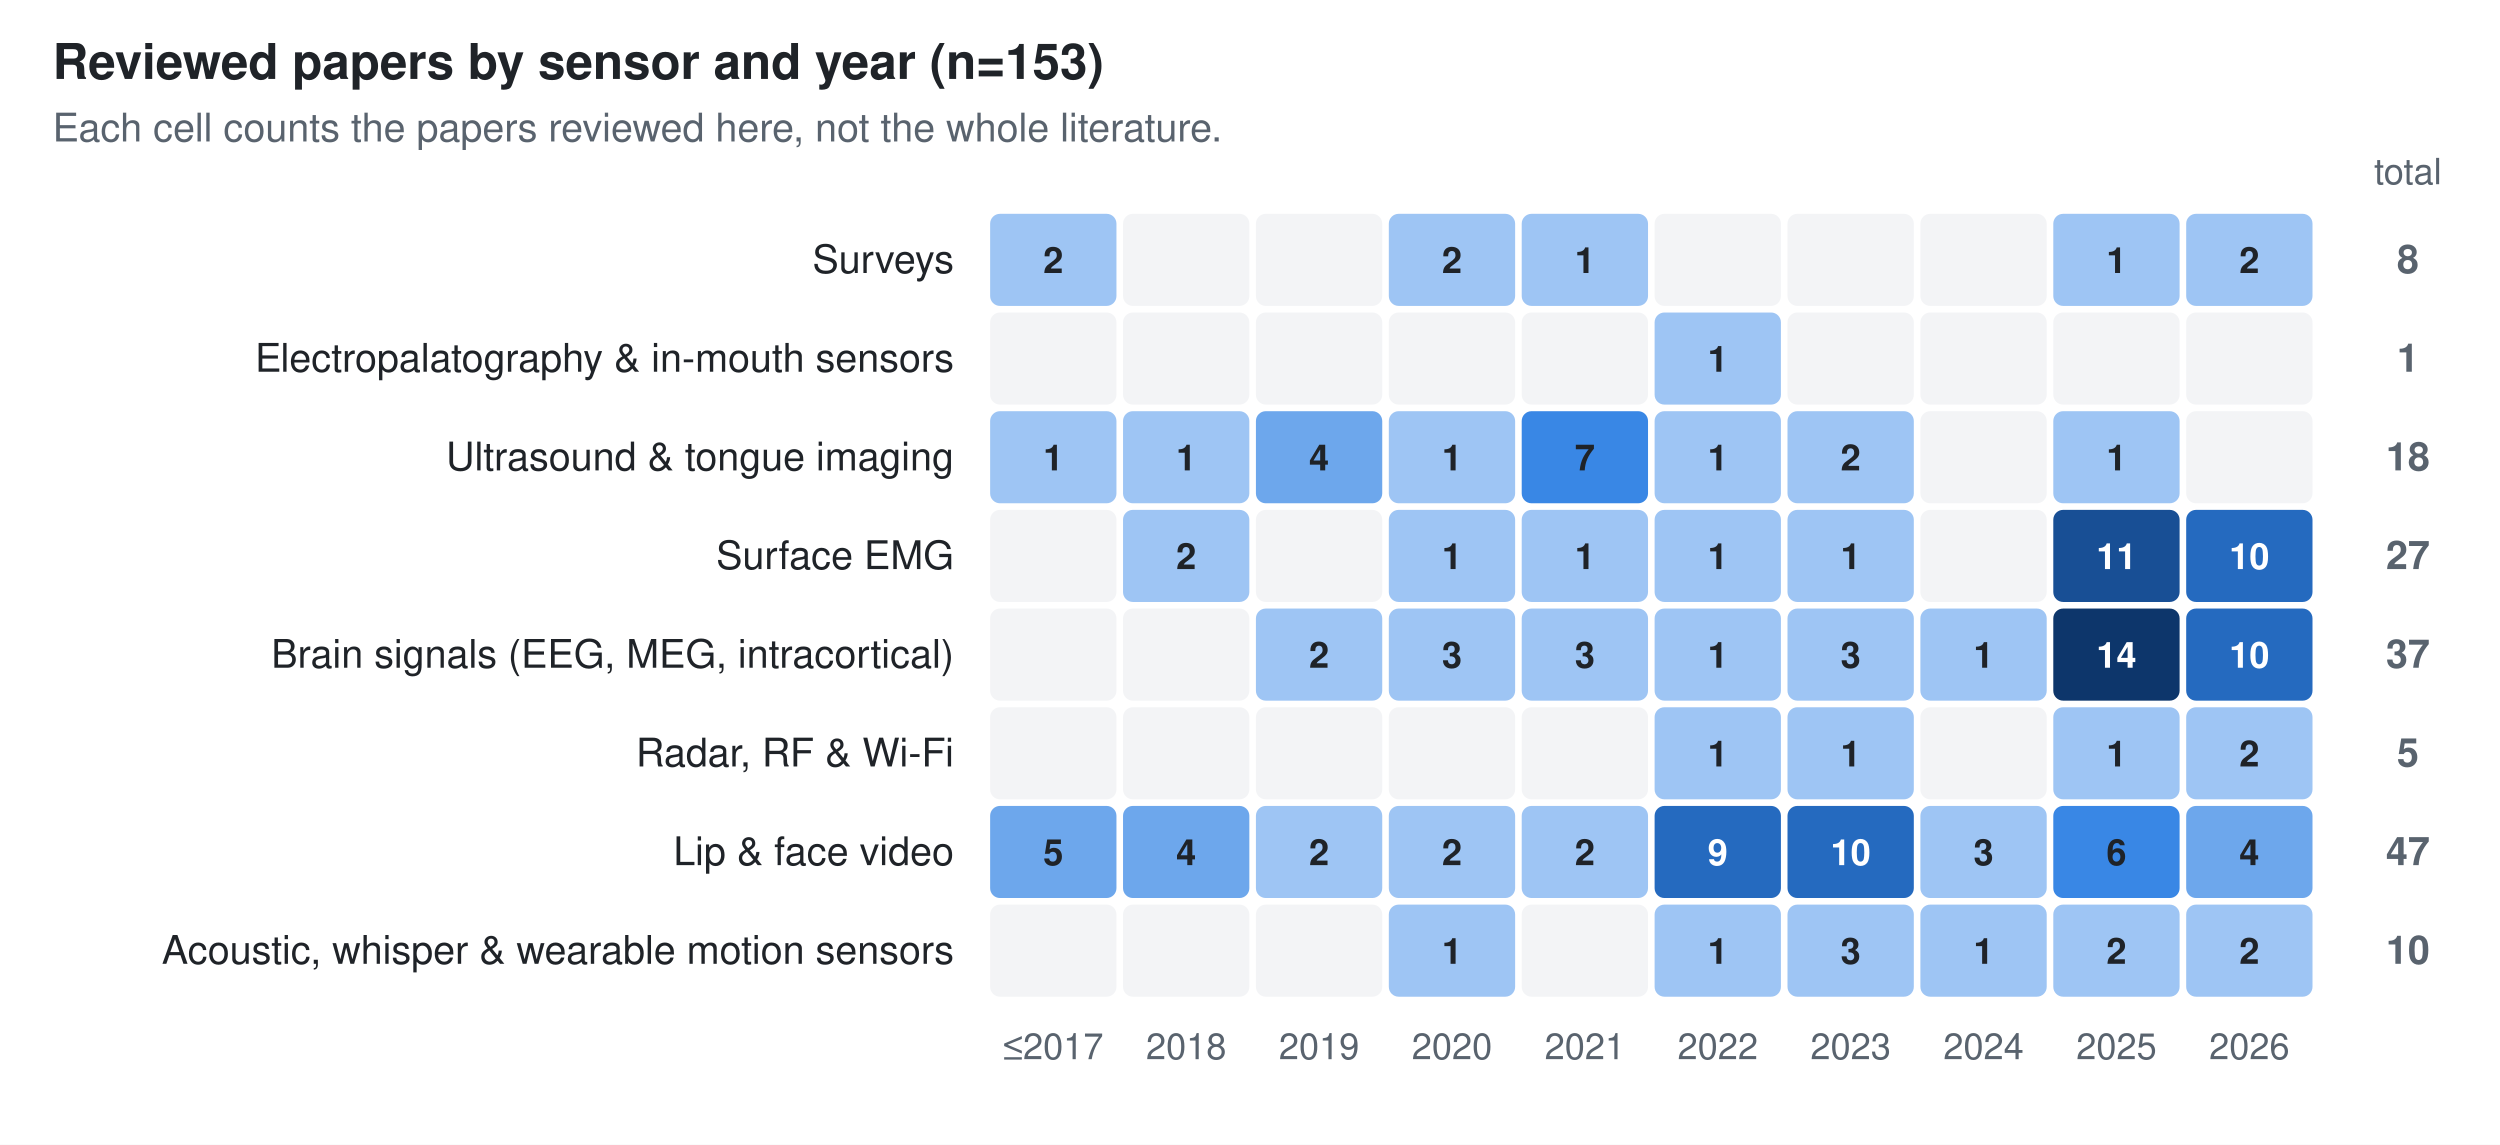
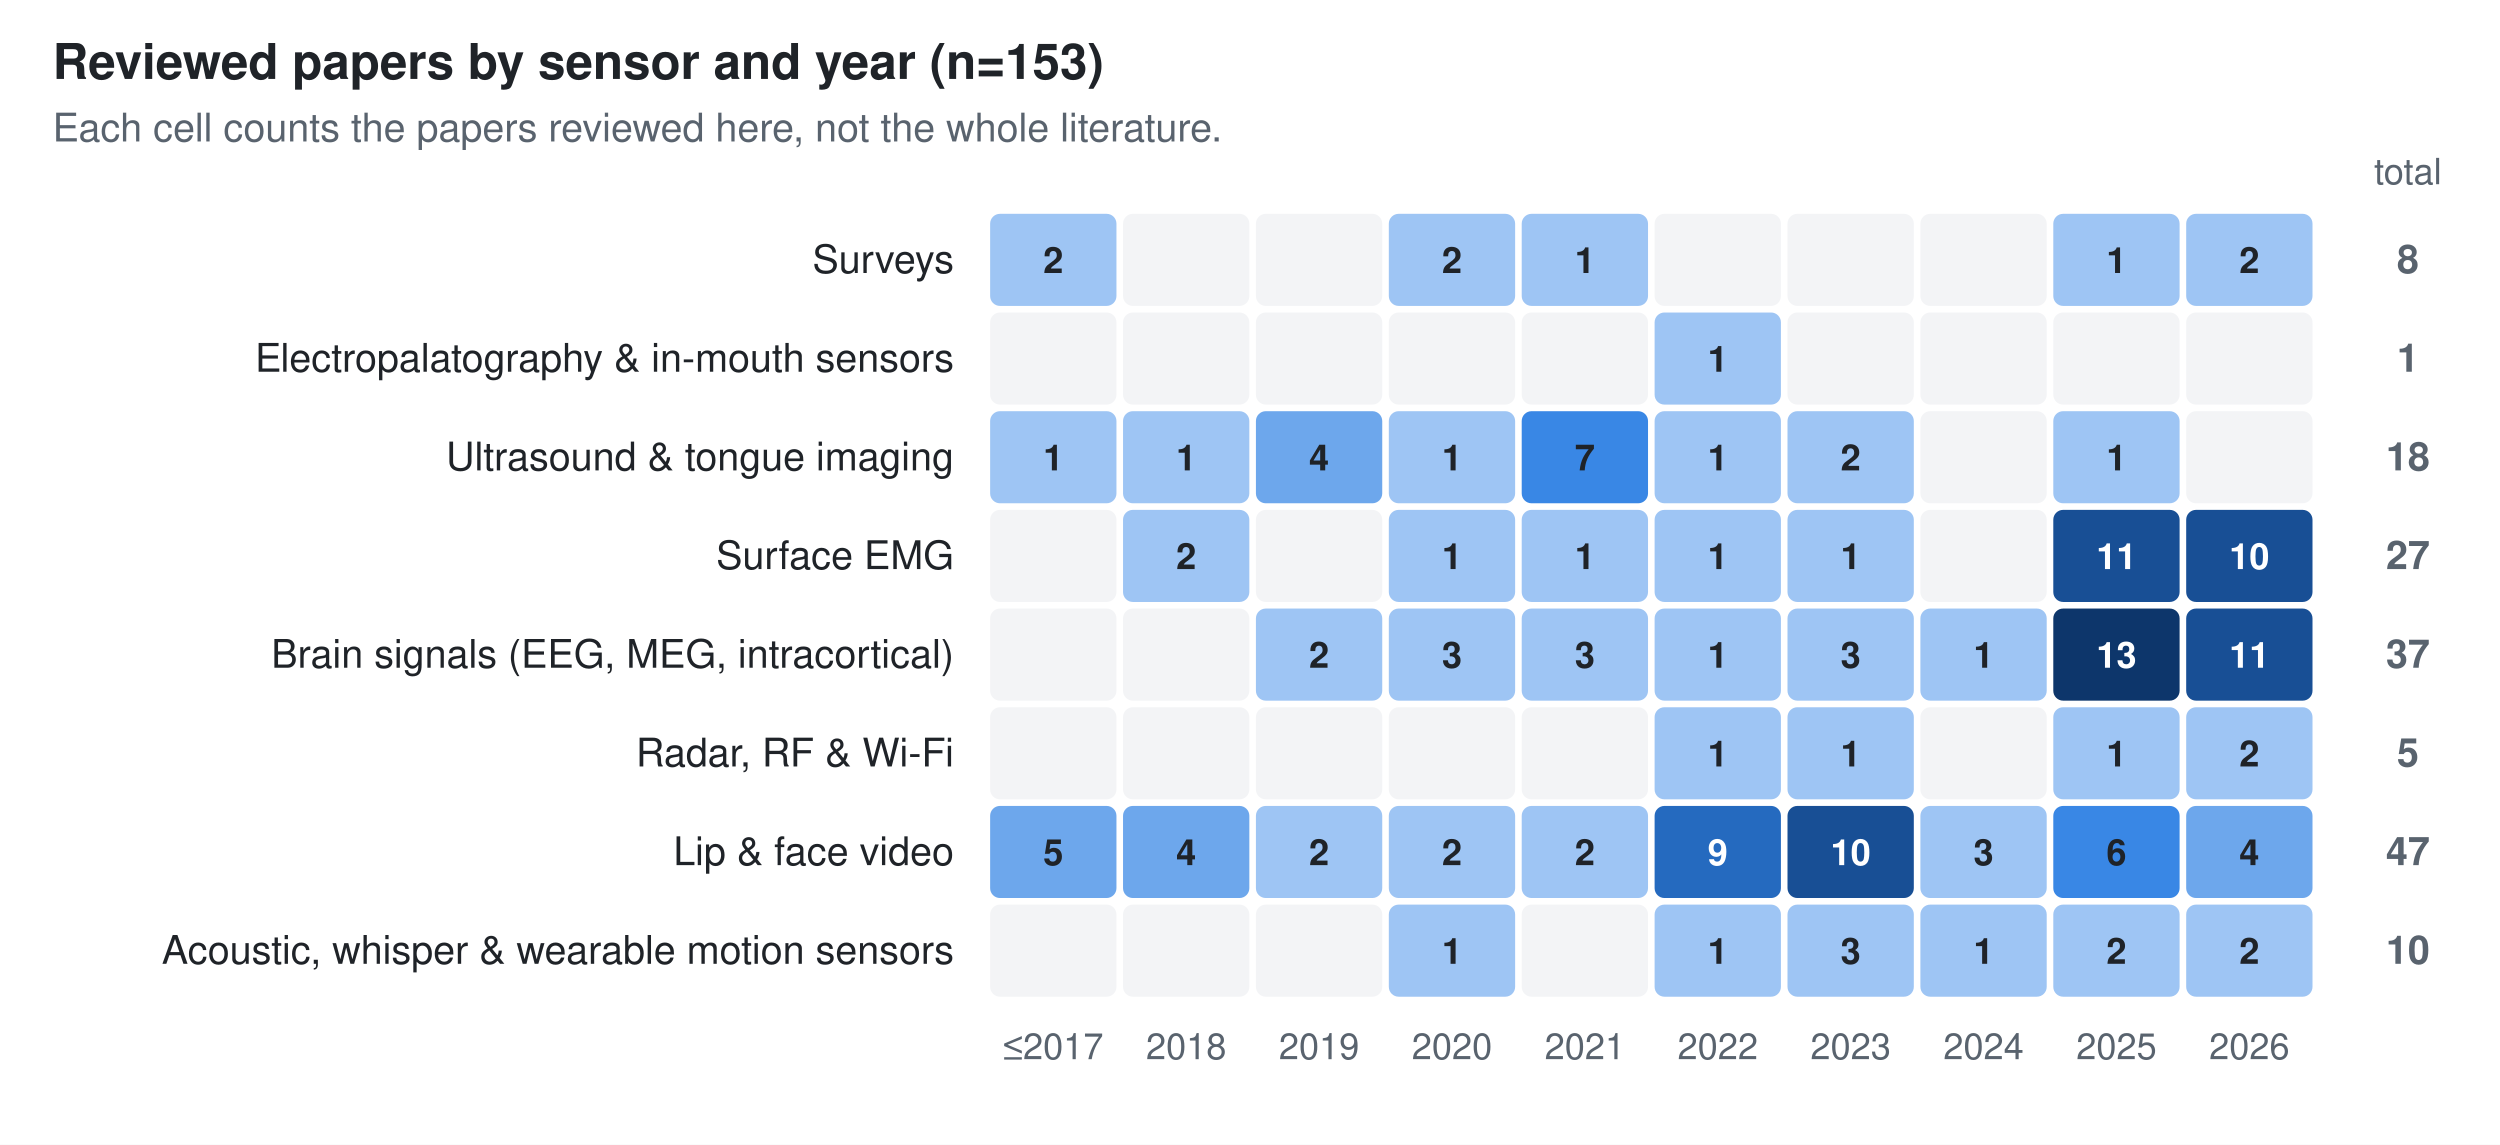
<svg xmlns="http://www.w3.org/2000/svg" width="760" height="348" viewBox="0 0 760 348" font-family="-apple-system, BlinkMacSystemFont, 'Segoe UI', Helvetica, Arial, sans-serif" role="img" aria-label="Reviewed papers by sensor and year (n=153)">
  <rect width="760" height="348" fill="#ffffff" />
  <text x="16.0" y="24.0" font-size="15" fill="#1f2328" text-anchor="start" font-weight="600">Reviewed papers by sensor and year (n=153)</text>
  <text x="16.0" y="43.0" font-size="12" fill="#59636e" text-anchor="start">Each cell counts the papers reviewed here, not the whole literature.</text>
  <text x="320.2" y="322.0" font-size="11" fill="#59636e" text-anchor="middle">≤2017</text>
  <text x="360.6" y="322.0" font-size="11" fill="#59636e" text-anchor="middle">2018</text>
  <text x="401.0" y="322.0" font-size="11" fill="#59636e" text-anchor="middle">2019</text>
  <text x="441.4" y="322.0" font-size="11" fill="#59636e" text-anchor="middle">2020</text>
  <text x="481.8" y="322.0" font-size="11" fill="#59636e" text-anchor="middle">2021</text>
  <text x="522.2" y="322.0" font-size="11" fill="#59636e" text-anchor="middle">2022</text>
  <text x="562.6" y="322.0" font-size="11" fill="#59636e" text-anchor="middle">2023</text>
  <text x="603.0" y="322.0" font-size="11" fill="#59636e" text-anchor="middle">2024</text>
  <text x="643.4" y="322.0" font-size="11" fill="#59636e" text-anchor="middle">2025</text>
  <text x="683.8" y="322.0" font-size="11" fill="#59636e" text-anchor="middle">2026</text>
  <text x="732.0" y="56.0" font-size="11" fill="#59636e" text-anchor="middle">total</text>
  <text x="290.0" y="83.0" font-size="12" fill="#1f2328" text-anchor="end">Surveys</text>
  <rect x="301.0" y="65.0" width="38.4" height="28.0" rx="3" fill="#9ec5f4" />
  <text x="320.2" y="83.0" font-size="11" fill="#1f2328" text-anchor="middle" font-weight="600">2</text>
  <rect x="341.4" y="65.0" width="38.4" height="28.0" rx="3" fill="#f3f4f6" />
  <rect x="381.8" y="65.0" width="38.4" height="28.0" rx="3" fill="#f3f4f6" />
  <rect x="422.2" y="65.0" width="38.4" height="28.0" rx="3" fill="#9ec5f4" />
  <text x="441.4" y="83.0" font-size="11" fill="#1f2328" text-anchor="middle" font-weight="600">2</text>
  <rect x="462.6" y="65.0" width="38.4" height="28.0" rx="3" fill="#9ec5f4" />
  <text x="481.8" y="83.0" font-size="11" fill="#1f2328" text-anchor="middle" font-weight="600">1</text>
  <rect x="503.0" y="65.0" width="38.4" height="28.0" rx="3" fill="#f3f4f6" />
  <rect x="543.4" y="65.0" width="38.4" height="28.0" rx="3" fill="#f3f4f6" />
  <rect x="583.8" y="65.0" width="38.4" height="28.0" rx="3" fill="#f3f4f6" />
  <rect x="624.2" y="65.0" width="38.4" height="28.0" rx="3" fill="#9ec5f4" />
  <text x="643.4" y="83.0" font-size="11" fill="#1f2328" text-anchor="middle" font-weight="600">1</text>
  <rect x="664.6" y="65.0" width="38.4" height="28.0" rx="3" fill="#9ec5f4" />
  <text x="683.8" y="83.0" font-size="11" fill="#1f2328" text-anchor="middle" font-weight="600">2</text>
  <text x="732.0" y="83.0" font-size="12" fill="#59636e" text-anchor="middle" font-weight="600">8</text>
  <text x="290.0" y="113.0" font-size="12" fill="#1f2328" text-anchor="end">Electropalatography &amp; in-mouth sensors</text>
  <rect x="301.0" y="95.0" width="38.4" height="28.0" rx="3" fill="#f3f4f6" />
  <rect x="341.4" y="95.0" width="38.4" height="28.0" rx="3" fill="#f3f4f6" />
  <rect x="381.8" y="95.0" width="38.4" height="28.0" rx="3" fill="#f3f4f6" />
  <rect x="422.2" y="95.0" width="38.4" height="28.0" rx="3" fill="#f3f4f6" />
  <rect x="462.6" y="95.0" width="38.4" height="28.0" rx="3" fill="#f3f4f6" />
  <rect x="503.0" y="95.0" width="38.4" height="28.0" rx="3" fill="#9ec5f4" />
  <text x="522.2" y="113.0" font-size="11" fill="#1f2328" text-anchor="middle" font-weight="600">1</text>
  <rect x="543.4" y="95.0" width="38.4" height="28.0" rx="3" fill="#f3f4f6" />
  <rect x="583.8" y="95.0" width="38.4" height="28.0" rx="3" fill="#f3f4f6" />
  <rect x="624.2" y="95.0" width="38.4" height="28.0" rx="3" fill="#f3f4f6" />
  <rect x="664.6" y="95.0" width="38.4" height="28.0" rx="3" fill="#f3f4f6" />
  <text x="732.0" y="113.0" font-size="12" fill="#59636e" text-anchor="middle" font-weight="600">1</text>
  <text x="290.0" y="143.0" font-size="12" fill="#1f2328" text-anchor="end">Ultrasound &amp; tongue imaging</text>
  <rect x="301.0" y="125.0" width="38.4" height="28.0" rx="3" fill="#9ec5f4" />
  <text x="320.2" y="143.0" font-size="11" fill="#1f2328" text-anchor="middle" font-weight="600">1</text>
  <rect x="341.4" y="125.0" width="38.4" height="28.0" rx="3" fill="#9ec5f4" />
  <text x="360.6" y="143.0" font-size="11" fill="#1f2328" text-anchor="middle" font-weight="600">1</text>
  <rect x="381.8" y="125.0" width="38.4" height="28.0" rx="3" fill="#6da7ec" />
  <text x="401.0" y="143.0" font-size="11" fill="#1f2328" text-anchor="middle" font-weight="600">4</text>
  <rect x="422.2" y="125.0" width="38.4" height="28.0" rx="3" fill="#9ec5f4" />
  <text x="441.4" y="143.0" font-size="11" fill="#1f2328" text-anchor="middle" font-weight="600">1</text>
  <rect x="462.6" y="125.0" width="38.4" height="28.0" rx="3" fill="#3987e5" />
  <text x="481.8" y="143.0" font-size="11" fill="#1f2328" text-anchor="middle" font-weight="600">7</text>
  <rect x="503.0" y="125.0" width="38.4" height="28.0" rx="3" fill="#9ec5f4" />
  <text x="522.2" y="143.0" font-size="11" fill="#1f2328" text-anchor="middle" font-weight="600">1</text>
  <rect x="543.4" y="125.0" width="38.4" height="28.0" rx="3" fill="#9ec5f4" />
  <text x="562.6" y="143.0" font-size="11" fill="#1f2328" text-anchor="middle" font-weight="600">2</text>
  <rect x="583.8" y="125.0" width="38.4" height="28.0" rx="3" fill="#f3f4f6" />
  <rect x="624.2" y="125.0" width="38.4" height="28.0" rx="3" fill="#9ec5f4" />
  <text x="643.4" y="143.0" font-size="11" fill="#1f2328" text-anchor="middle" font-weight="600">1</text>
  <rect x="664.6" y="125.0" width="38.4" height="28.0" rx="3" fill="#f3f4f6" />
  <text x="732.0" y="143.0" font-size="12" fill="#59636e" text-anchor="middle" font-weight="600">18</text>
  <text x="290.0" y="173.0" font-size="12" fill="#1f2328" text-anchor="end">Surface EMG</text>
  <rect x="301.0" y="155.0" width="38.4" height="28.0" rx="3" fill="#f3f4f6" />
  <rect x="341.4" y="155.0" width="38.4" height="28.0" rx="3" fill="#9ec5f4" />
  <text x="360.6" y="173.0" font-size="11" fill="#1f2328" text-anchor="middle" font-weight="600">2</text>
  <rect x="381.8" y="155.0" width="38.4" height="28.0" rx="3" fill="#f3f4f6" />
  <rect x="422.2" y="155.0" width="38.4" height="28.0" rx="3" fill="#9ec5f4" />
  <text x="441.4" y="173.0" font-size="11" fill="#1f2328" text-anchor="middle" font-weight="600">1</text>
  <rect x="462.6" y="155.0" width="38.4" height="28.0" rx="3" fill="#9ec5f4" />
  <text x="481.8" y="173.0" font-size="11" fill="#1f2328" text-anchor="middle" font-weight="600">1</text>
  <rect x="503.0" y="155.0" width="38.4" height="28.0" rx="3" fill="#9ec5f4" />
  <text x="522.2" y="173.0" font-size="11" fill="#1f2328" text-anchor="middle" font-weight="600">1</text>
  <rect x="543.4" y="155.0" width="38.4" height="28.0" rx="3" fill="#9ec5f4" />
  <text x="562.6" y="173.0" font-size="11" fill="#1f2328" text-anchor="middle" font-weight="600">1</text>
  <rect x="583.8" y="155.0" width="38.4" height="28.0" rx="3" fill="#f3f4f6" />
  <rect x="624.2" y="155.0" width="38.4" height="28.0" rx="3" fill="#184f95" />
  <text x="643.4" y="173.0" font-size="11" fill="#ffffff" text-anchor="middle" font-weight="600">11</text>
-   <rect x="664.6" y="155.0" width="38.4" height="28.0" rx="3" fill="#256abf" />
+   <rect x="664.6" y="155.0" width="38.4" height="28.0" rx="3" fill="#184f95" />
  <text x="683.8" y="173.0" font-size="11" fill="#ffffff" text-anchor="middle" font-weight="600">10</text>
  <text x="732.0" y="173.0" font-size="12" fill="#59636e" text-anchor="middle" font-weight="600">27</text>
  <text x="290.0" y="203.0" font-size="12" fill="#1f2328" text-anchor="end">Brain signals (EEG, MEG, intracortical)</text>
  <rect x="301.0" y="185.0" width="38.4" height="28.0" rx="3" fill="#f3f4f6" />
  <rect x="341.4" y="185.0" width="38.4" height="28.0" rx="3" fill="#f3f4f6" />
  <rect x="381.8" y="185.0" width="38.4" height="28.0" rx="3" fill="#9ec5f4" />
  <text x="401.0" y="203.0" font-size="11" fill="#1f2328" text-anchor="middle" font-weight="600">2</text>
  <rect x="422.2" y="185.0" width="38.4" height="28.0" rx="3" fill="#9ec5f4" />
  <text x="441.4" y="203.0" font-size="11" fill="#1f2328" text-anchor="middle" font-weight="600">3</text>
  <rect x="462.6" y="185.0" width="38.4" height="28.0" rx="3" fill="#9ec5f4" />
  <text x="481.8" y="203.0" font-size="11" fill="#1f2328" text-anchor="middle" font-weight="600">3</text>
  <rect x="503.0" y="185.0" width="38.4" height="28.0" rx="3" fill="#9ec5f4" />
  <text x="522.2" y="203.0" font-size="11" fill="#1f2328" text-anchor="middle" font-weight="600">1</text>
  <rect x="543.4" y="185.0" width="38.4" height="28.0" rx="3" fill="#9ec5f4" />
  <text x="562.6" y="203.0" font-size="11" fill="#1f2328" text-anchor="middle" font-weight="600">3</text>
  <rect x="583.8" y="185.0" width="38.4" height="28.0" rx="3" fill="#9ec5f4" />
  <text x="603.0" y="203.0" font-size="11" fill="#1f2328" text-anchor="middle" font-weight="600">1</text>
  <rect x="624.2" y="185.0" width="38.4" height="28.0" rx="3" fill="#0d366b" />
-   <text x="643.4" y="203.0" font-size="11" fill="#ffffff" text-anchor="middle" font-weight="600">14</text>
-   <rect x="664.6" y="185.0" width="38.4" height="28.0" rx="3" fill="#256abf" />
-   <text x="683.8" y="203.0" font-size="11" fill="#ffffff" text-anchor="middle" font-weight="600">10</text>
+   <text x="643.4" y="203.0" font-size="11" fill="#ffffff" text-anchor="middle" font-weight="600">13</text>
+   <rect x="664.6" y="185.0" width="38.4" height="28.0" rx="3" fill="#184f95" />
+   <text x="683.8" y="203.0" font-size="11" fill="#ffffff" text-anchor="middle" font-weight="600">11</text>
  <text x="732.0" y="203.0" font-size="12" fill="#59636e" text-anchor="middle" font-weight="600">37</text>
  <text x="290.0" y="233.0" font-size="12" fill="#1f2328" text-anchor="end">Radar, RF &amp; Wi-Fi</text>
  <rect x="301.0" y="215.0" width="38.4" height="28.0" rx="3" fill="#f3f4f6" />
  <rect x="341.4" y="215.0" width="38.4" height="28.0" rx="3" fill="#f3f4f6" />
  <rect x="381.8" y="215.0" width="38.4" height="28.0" rx="3" fill="#f3f4f6" />
  <rect x="422.2" y="215.0" width="38.4" height="28.0" rx="3" fill="#f3f4f6" />
  <rect x="462.6" y="215.0" width="38.4" height="28.0" rx="3" fill="#f3f4f6" />
  <rect x="503.0" y="215.0" width="38.4" height="28.0" rx="3" fill="#9ec5f4" />
  <text x="522.2" y="233.0" font-size="11" fill="#1f2328" text-anchor="middle" font-weight="600">1</text>
  <rect x="543.4" y="215.0" width="38.4" height="28.0" rx="3" fill="#9ec5f4" />
  <text x="562.6" y="233.0" font-size="11" fill="#1f2328" text-anchor="middle" font-weight="600">1</text>
  <rect x="583.8" y="215.0" width="38.4" height="28.0" rx="3" fill="#f3f4f6" />
  <rect x="624.2" y="215.0" width="38.4" height="28.0" rx="3" fill="#9ec5f4" />
  <text x="643.4" y="233.0" font-size="11" fill="#1f2328" text-anchor="middle" font-weight="600">1</text>
  <rect x="664.6" y="215.0" width="38.4" height="28.0" rx="3" fill="#9ec5f4" />
  <text x="683.8" y="233.0" font-size="11" fill="#1f2328" text-anchor="middle" font-weight="600">2</text>
  <text x="732.0" y="233.0" font-size="12" fill="#59636e" text-anchor="middle" font-weight="600">5</text>
  <text x="290.0" y="263.0" font-size="12" fill="#1f2328" text-anchor="end">Lip &amp; face video</text>
  <rect x="301.0" y="245.0" width="38.4" height="28.0" rx="3" fill="#6da7ec" />
  <text x="320.2" y="263.0" font-size="11" fill="#1f2328" text-anchor="middle" font-weight="600">5</text>
  <rect x="341.4" y="245.0" width="38.4" height="28.0" rx="3" fill="#6da7ec" />
  <text x="360.6" y="263.0" font-size="11" fill="#1f2328" text-anchor="middle" font-weight="600">4</text>
  <rect x="381.8" y="245.0" width="38.4" height="28.0" rx="3" fill="#9ec5f4" />
  <text x="401.0" y="263.0" font-size="11" fill="#1f2328" text-anchor="middle" font-weight="600">2</text>
  <rect x="422.2" y="245.0" width="38.4" height="28.0" rx="3" fill="#9ec5f4" />
  <text x="441.4" y="263.0" font-size="11" fill="#1f2328" text-anchor="middle" font-weight="600">2</text>
  <rect x="462.6" y="245.0" width="38.4" height="28.0" rx="3" fill="#9ec5f4" />
  <text x="481.8" y="263.0" font-size="11" fill="#1f2328" text-anchor="middle" font-weight="600">2</text>
  <rect x="503.0" y="245.0" width="38.4" height="28.0" rx="3" fill="#256abf" />
  <text x="522.2" y="263.0" font-size="11" fill="#ffffff" text-anchor="middle" font-weight="600">9</text>
-   <rect x="543.4" y="245.0" width="38.4" height="28.0" rx="3" fill="#256abf" />
+   <rect x="543.4" y="245.0" width="38.4" height="28.0" rx="3" fill="#184f95" />
  <text x="562.6" y="263.0" font-size="11" fill="#ffffff" text-anchor="middle" font-weight="600">10</text>
  <rect x="583.8" y="245.0" width="38.4" height="28.0" rx="3" fill="#9ec5f4" />
  <text x="603.0" y="263.0" font-size="11" fill="#1f2328" text-anchor="middle" font-weight="600">3</text>
  <rect x="624.2" y="245.0" width="38.4" height="28.0" rx="3" fill="#3987e5" />
  <text x="643.4" y="263.0" font-size="11" fill="#1f2328" text-anchor="middle" font-weight="600">6</text>
  <rect x="664.6" y="245.0" width="38.4" height="28.0" rx="3" fill="#6da7ec" />
  <text x="683.8" y="263.0" font-size="11" fill="#1f2328" text-anchor="middle" font-weight="600">4</text>
  <text x="732.0" y="263.0" font-size="12" fill="#59636e" text-anchor="middle" font-weight="600">47</text>
  <text x="290.0" y="293.0" font-size="12" fill="#1f2328" text-anchor="end">Acoustic, whisper &amp; wearable motion sensors</text>
  <rect x="301.0" y="275.0" width="38.4" height="28.0" rx="3" fill="#f3f4f6" />
  <rect x="341.4" y="275.0" width="38.4" height="28.0" rx="3" fill="#f3f4f6" />
  <rect x="381.8" y="275.0" width="38.4" height="28.0" rx="3" fill="#f3f4f6" />
  <rect x="422.2" y="275.0" width="38.4" height="28.0" rx="3" fill="#9ec5f4" />
  <text x="441.4" y="293.0" font-size="11" fill="#1f2328" text-anchor="middle" font-weight="600">1</text>
  <rect x="462.6" y="275.0" width="38.4" height="28.0" rx="3" fill="#f3f4f6" />
  <rect x="503.0" y="275.0" width="38.4" height="28.0" rx="3" fill="#9ec5f4" />
  <text x="522.2" y="293.0" font-size="11" fill="#1f2328" text-anchor="middle" font-weight="600">1</text>
  <rect x="543.4" y="275.0" width="38.4" height="28.0" rx="3" fill="#9ec5f4" />
  <text x="562.6" y="293.0" font-size="11" fill="#1f2328" text-anchor="middle" font-weight="600">3</text>
  <rect x="583.8" y="275.0" width="38.4" height="28.0" rx="3" fill="#9ec5f4" />
  <text x="603.0" y="293.0" font-size="11" fill="#1f2328" text-anchor="middle" font-weight="600">1</text>
  <rect x="624.2" y="275.0" width="38.4" height="28.0" rx="3" fill="#9ec5f4" />
  <text x="643.4" y="293.0" font-size="11" fill="#1f2328" text-anchor="middle" font-weight="600">2</text>
  <rect x="664.6" y="275.0" width="38.4" height="28.0" rx="3" fill="#9ec5f4" />
  <text x="683.8" y="293.0" font-size="11" fill="#1f2328" text-anchor="middle" font-weight="600">2</text>
  <text x="732.0" y="293.0" font-size="12" fill="#59636e" text-anchor="middle" font-weight="600">10</text>
</svg>
